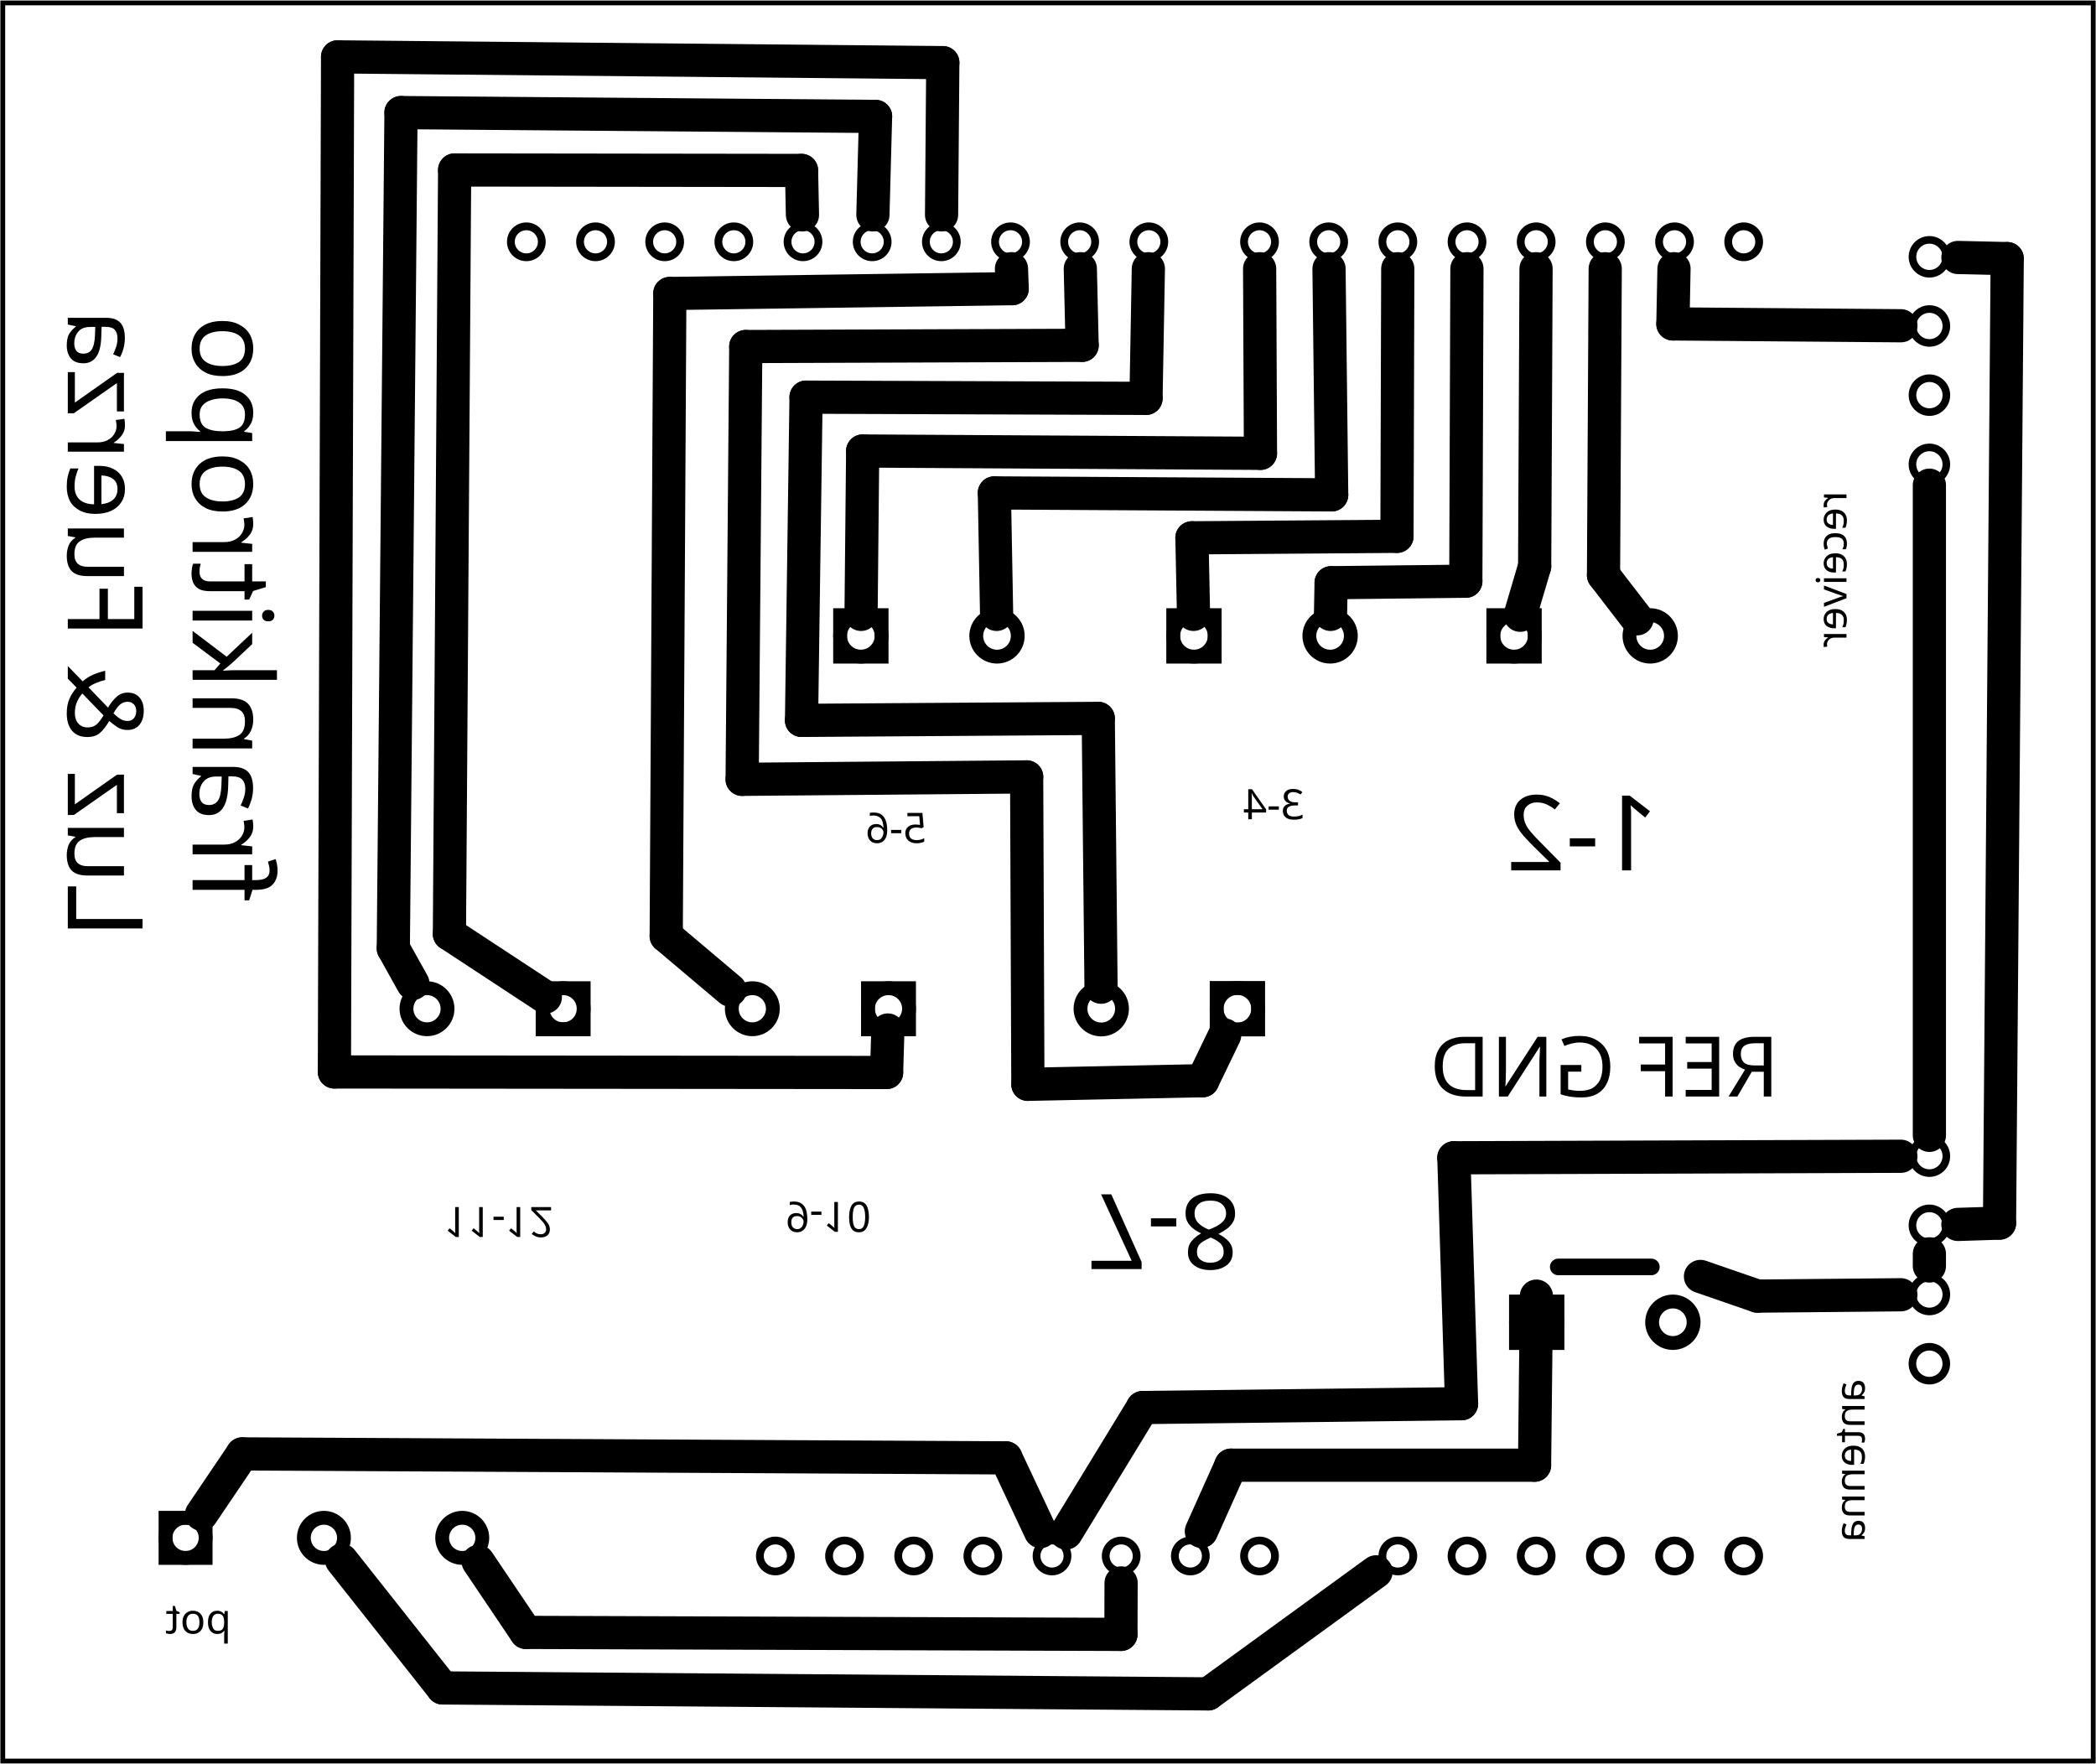
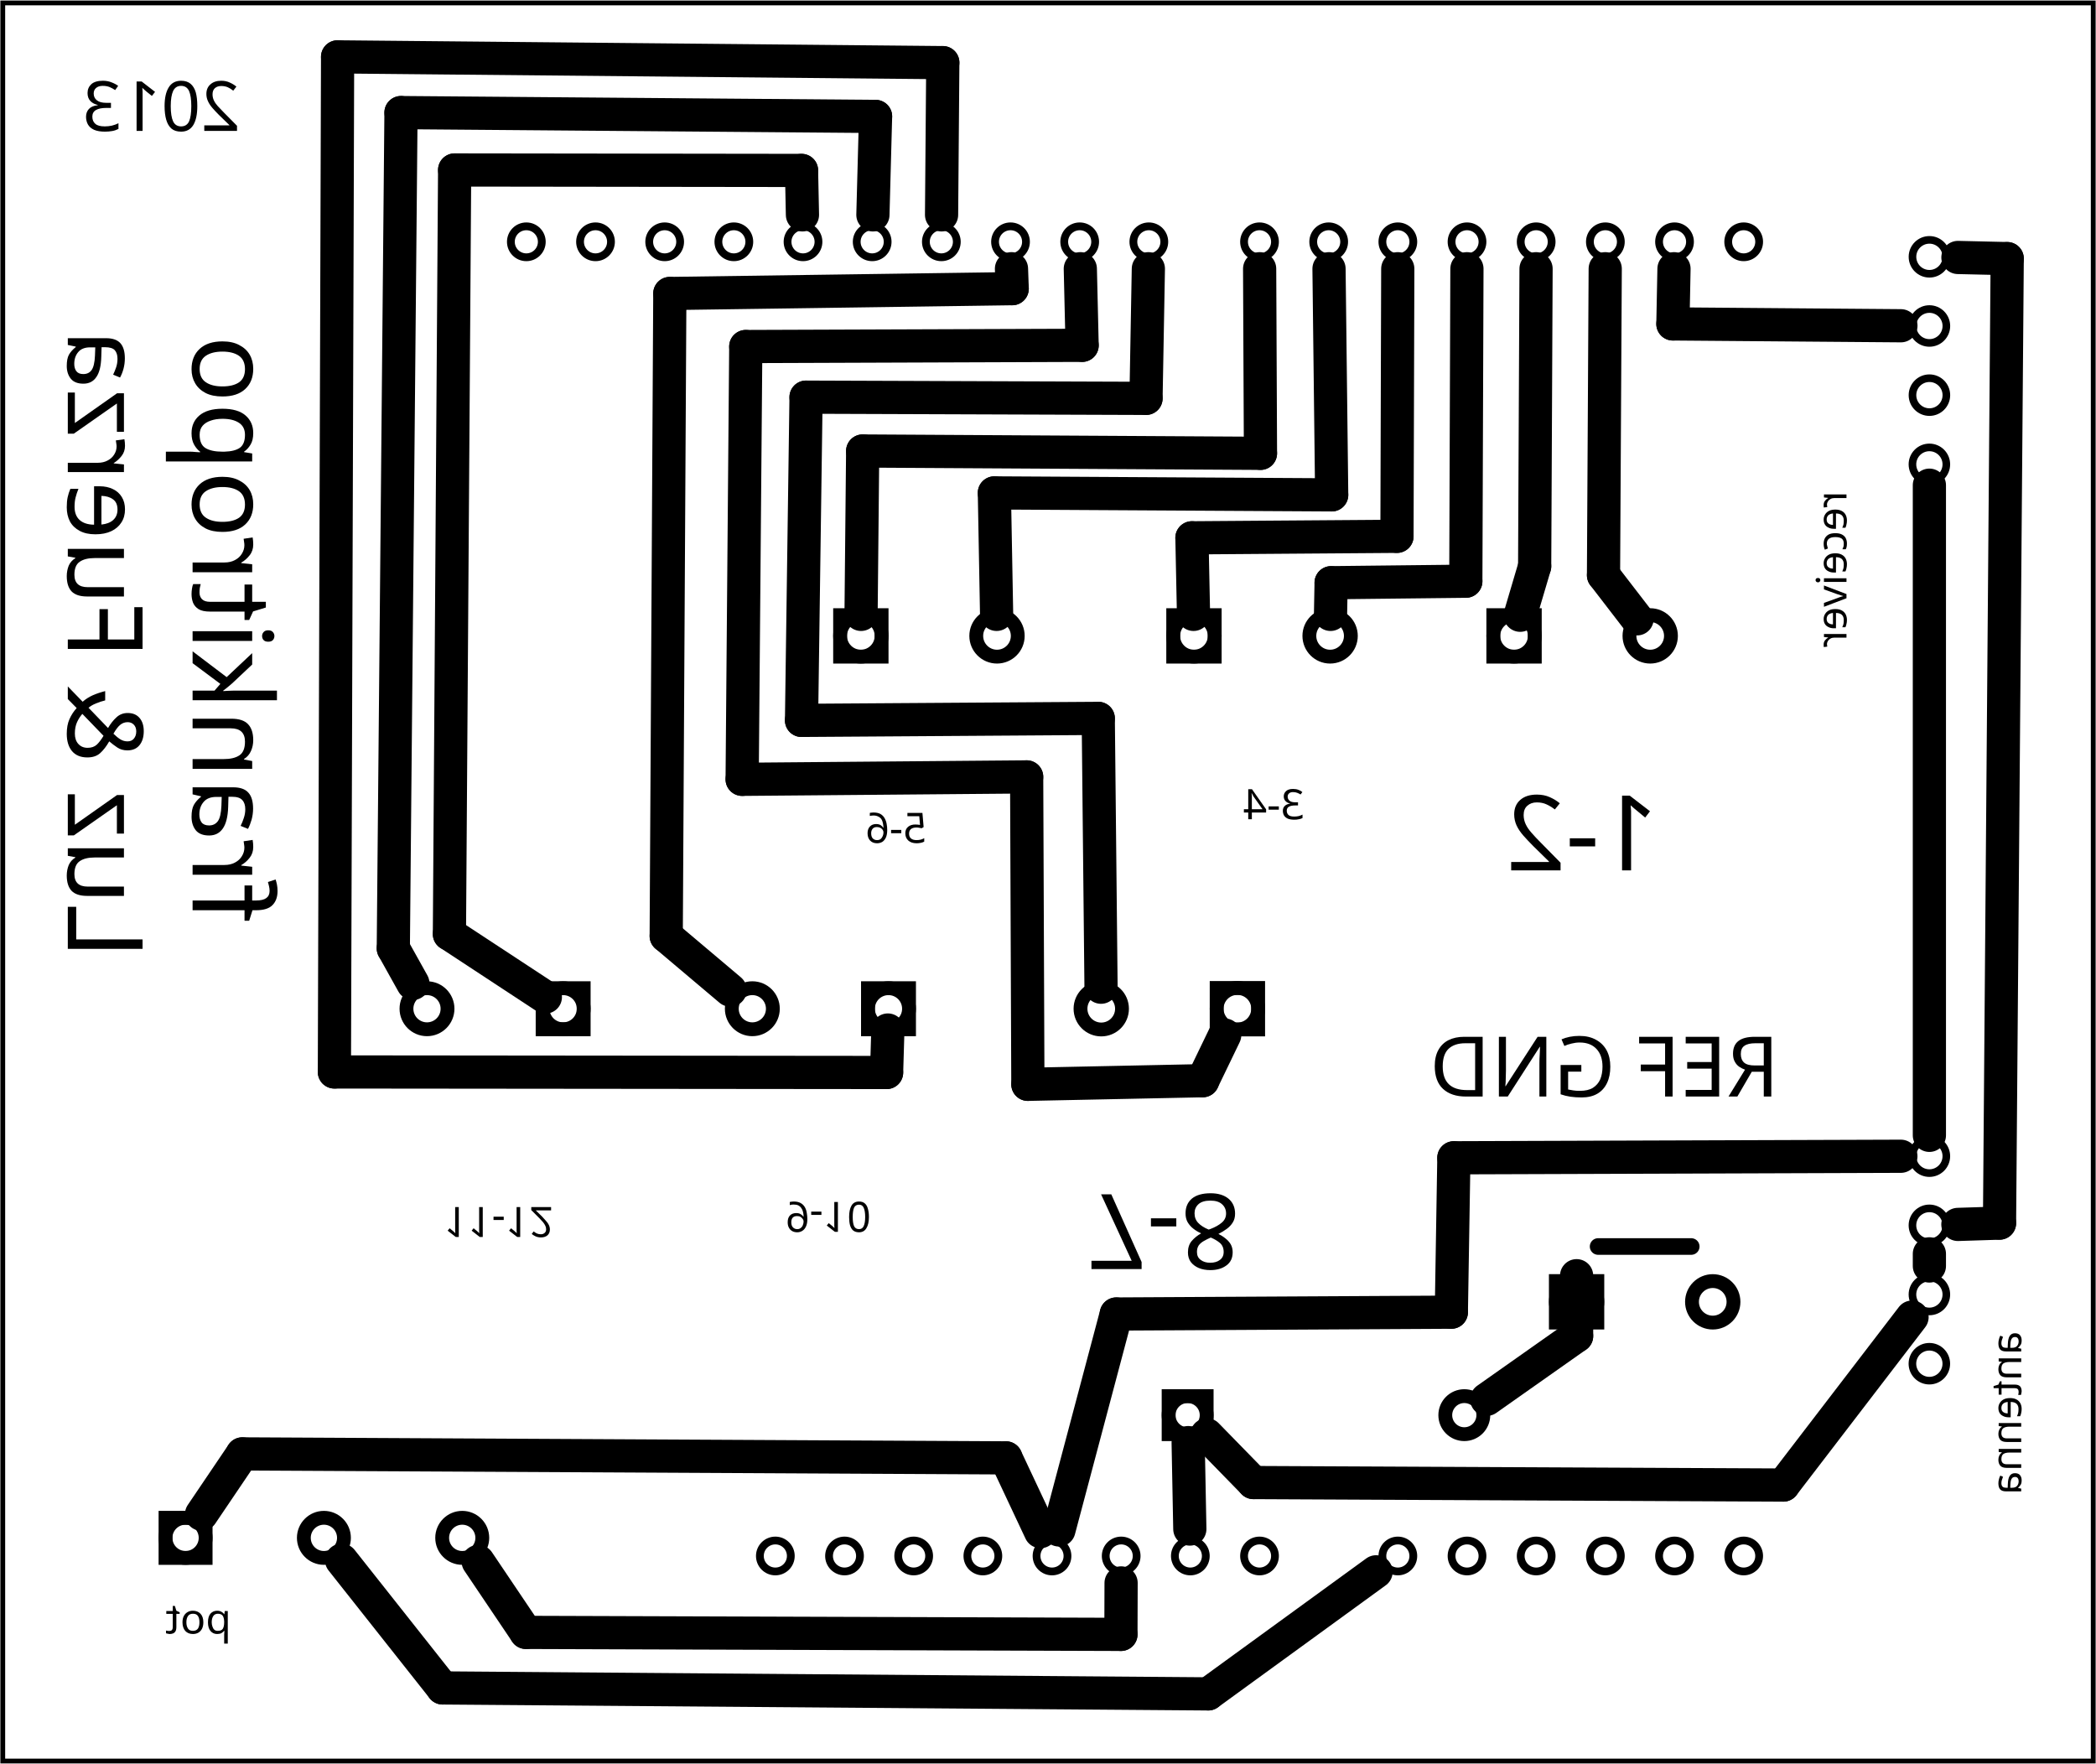
<svg xmlns="http://www.w3.org/2000/svg" width="3.03in" x="0in" version="1.2" y="0in" height="2.55in" viewBox="0 0 218.185 183.588" baseProfile="tiny">
  <g partID="175460">
    <g id="board">
      <rect width="217.609" x="0.288" y="0.288" fill="none" height="183.012" stroke="black" fill-opacity="0.5" id="boardoutline" stroke-width="0.5" />
    </g>
  </g>
  <g partID="94630">
    <g transform="translate(204.805,22.757)">
      <g transform="matrix(0,1,-1,0,0,0)">
        <g transform="matrix(0, -1, 1, 0, 0, 7.92)">
          <g id="copper0">
            <g gorn="0.6.0.0">
              <g gorn="0.6.0.0.0" id="copper1">
                <circle fill="none" cx="3.96" gorn="0.6.0.0.0.0" cy="3.96" stroke="black" r="1.764" id="connector0pin" stroke-width="0.792" />
                <circle fill="none" cx="3.96" gorn="0.6.0.0.0.1" cy="11.16" stroke="black" r="1.764" id="connector1pin" stroke-width="0.792" />
                <circle fill="none" cx="3.96" gorn="0.6.0.0.0.2" cy="18.36" stroke="black" r="1.764" id="connector2pin" stroke-width="0.792" />
                <g transform="matrix(1, 0, 0, 1, -0.00392136, 7.20444)">
                  <g>
                    <g>
                      <circle fill="none" cx="3.96" gorn="0.6.0.0.0.3.0.0" cy="18.36" stroke="black" r="1.764" id="connector4pin" stroke-width="0.792" />
                    </g>
                  </g>
                </g>
                <g transform="matrix(1, 0, 0, 1, -0.00323675, 93.6177)">
                  <g>
                    <g>
                      <circle fill="none" cx="3.96" gorn="0.6.0.0.0.4.0.0" cy="3.96" stroke="black" r="1.764" id="connector5pin" stroke-width="0.792" />
                    </g>
                  </g>
                </g>
                <g transform="matrix(1, 0, 0, 1, -0.00323675, 93.6177)">
                  <g>
                    <g>
                      <circle fill="none" cx="3.96" gorn="0.6.0.0.0.5.0.0" cy="11.16" stroke="black" r="1.764" id="connector6pin" stroke-width="0.792" />
                    </g>
                  </g>
                </g>
                <g transform="matrix(1, 0, 0, 1, -0.00323675, 93.6177)">
                  <g>
                    <g>
                      <circle fill="none" cx="3.96" gorn="0.6.0.0.0.6.0.0" cy="18.36" stroke="black" r="1.764" id="connector7pin" stroke-width="0.792" />
                    </g>
                  </g>
                </g>
                <g transform="matrix(1, 0, 0, 1, -0.00715812, 100.822)">
                  <g>
                    <g>
                      <circle fill="none" cx="3.96" gorn="0.6.0.0.0.7.0.0" cy="18.36" stroke="black" r="1.764" id="connector8pin" stroke-width="0.792" />
                    </g>
                  </g>
                </g>
              </g>
            </g>
          </g>
        </g>
      </g>
    </g>
  </g>
  <g partID="94780">
    <g transform="translate(1.32646,17.9539)">
      <g id="copper0">
        <circle fill="none" cx="151.384" cy="144" stroke="black" id="connector1pad" r="1.61" stroke-width="0.811" />
        <circle fill="none" cx="158.583" cy="144" stroke="black" id="connector2pad" r="1.61" stroke-width="0.811" />
        <circle fill="none" cx="165.786" cy="144" stroke="black" id="connector3pad" r="1.61" stroke-width="0.811" />
        <circle fill="none" cx="172.985" cy="144" stroke="black" id="connector4pad" r="1.61" stroke-width="0.811" />
        <circle fill="none" cx="180.184" cy="144" stroke="black" id="connector5pad" r="1.61" stroke-width="0.811" />
        <circle fill="none" cx="118.263" cy="7.2" stroke="black" id="connector51pad" r="1.61" stroke-width="0.811" />
        <circle fill="none" cx="111.065" cy="7.2" stroke="black" id="connector52pad" r="1.61" stroke-width="0.811" />
        <circle fill="none" cx="103.864" cy="7.2" stroke="black" id="connector53pad" r="1.61" stroke-width="0.811" />
        <circle fill="none" cx="96.664" cy="7.2" stroke="black" id="connector54pad" r="1.61" stroke-width="0.811" />
        <circle fill="none" cx="89.464" cy="7.2" stroke="black" id="connector55pad" r="1.61" stroke-width="0.811" />
        <circle fill="none" cx="82.264" cy="7.2" stroke="black" id="connector56pad" r="1.61" stroke-width="0.811" />
        <circle fill="none" cx="75.064" cy="7.2" stroke="black" id="connector57pad" r="1.61" stroke-width="0.811" />
        <circle fill="none" cx="67.864" cy="7.2" stroke="black" id="connector58pad" r="1.61" stroke-width="0.811" />
        <circle fill="none" cx="60.664" cy="7.2" stroke="black" id="connector59pad" r="1.61" stroke-width="0.811" />
        <circle fill="none" cx="53.463" cy="7.2" stroke="black" id="connector60pad" r="1.61" stroke-width="0.811" />
        <circle fill="none" cx="180.184" cy="7.2" stroke="black" id="connector61pad" r="1.61" stroke-width="0.811" />
        <circle fill="none" cx="172.985" cy="7.2" stroke="black" id="connector62pad" r="1.61" stroke-width="0.811" />
        <circle fill="none" cx="165.786" cy="7.2" stroke="black" id="connector63pad" r="1.61" stroke-width="0.811" />
        <circle fill="none" cx="158.583" cy="7.2" stroke="black" id="connector64pad" r="1.61" stroke-width="0.811" />
        <circle fill="none" cx="151.384" cy="7.2" stroke="black" id="connector65pad" r="1.61" stroke-width="0.811" />
        <circle fill="none" cx="144.184" cy="7.2" stroke="black" id="connector66pad" r="1.61" stroke-width="0.811" />
        <circle fill="none" cx="136.985" cy="7.2" stroke="black" id="connector67pad" r="1.61" stroke-width="0.811" />
        <circle fill="none" cx="129.784" cy="7.2" stroke="black" id="connector68pad" r="1.61" stroke-width="0.811" />
        <circle fill="none" cx="86.584" cy="144" stroke="black" id="connector84pad" r="1.61" stroke-width="0.811" />
        <circle fill="none" cx="79.384" cy="144" stroke="black" id="connector91pin" r="1.61" stroke-width="0.811" />
        <circle fill="none" cx="93.784" cy="144" stroke="black" id="connector85pad" r="1.61" stroke-width="0.811" />
        <circle fill="none" cx="100.985" cy="144" stroke="black" id="connector86pad" r="1.61" stroke-width="0.811" />
        <circle fill="none" cx="108.184" cy="144" stroke="black" id="connector87pad" r="1.61" stroke-width="0.811" />
        <circle fill="none" cx="115.384" cy="144" stroke="black" id="connector88pad" r="1.61" stroke-width="0.811" />
        <circle fill="none" cx="122.583" cy="144" stroke="black" id="connector89pad" r="1.61" stroke-width="0.811" />
        <circle fill="none" cx="129.784" cy="144" stroke="black" id="connector90pad" r="1.61" stroke-width="0.811" />
        <circle fill="none" cx="144.184" cy="144" stroke="black" id="connector0pad" r="1.61" stroke-width="0.811" />
      </g>
    </g>
  </g>
  <g partID="143340">
    <g transform="translate(67.5084,90.588)">
      <g transform="matrix(0,1,-1,0,0,0)">
        <g id="copper0">
          <rect width="4.275" x="12.263" y="6.749" fill="none" height="4.275" stroke="black" id="square" stroke-width="1.44" />
          <circle fill="none" cx="14.4" cy="8.887" stroke="black" id="connector0pin" r="2.137" stroke-width="1.44" />
          <circle fill="none" cx="14.4" cy="23.06" stroke="black" id="connector1pin" r="2.137" stroke-width="1.44" />
        </g>
      </g>
    </g>
  </g>
  <g partID="144930">
    <g transform="translate(101.375,90.5879)">
      <g transform="matrix(0,1,-1,0,0,0)">
        <g id="copper0">
          <rect width="4.275" x="12.263" y="6.749" fill="none" height="4.275" stroke="black" id="square" stroke-width="1.44" />
          <circle fill="none" cx="14.4" cy="8.887" stroke="black" id="connector0pin" r="2.137" stroke-width="1.44" />
          <circle fill="none" cx="14.4" cy="23.06" stroke="black" id="connector1pin" r="2.137" stroke-width="1.44" />
        </g>
      </g>
    </g>
  </g>
  <g partID="145270">
    <g transform="translate(137.696,90.5879)">
      <g transform="matrix(0,1,-1,0,0,0)">
        <g id="copper0">
          <rect width="4.32" x="12.24" y="6.727" fill="none" height="4.32" stroke="black" id="square" stroke-width="1.44" />
          <circle fill="none" cx="14.4" cy="8.887" stroke="black" id="connector0pin" r="2.16" stroke-width="1.44" />
          <circle fill="none" cx="14.4" cy="23.06" stroke="black" id="connector1pin" r="2.16" stroke-width="1.44" />
        </g>
      </g>
    </g>
  </g>
  <g partID="145450">
    <g transform="translate(80.7241,80.5767)">
      <g transform="matrix(0,-1,1,0,0,0)">
        <g id="copper0">
          <rect width="4.32" x="12.24" y="6.727" fill="none" height="4.32" stroke="black" id="square" stroke-width="1.44" />
          <circle fill="none" cx="14.4" cy="8.887" stroke="black" id="connector0pin" r="2.16" stroke-width="1.44" />
          <circle fill="none" cx="14.4" cy="23.06" stroke="black" id="connector1pin" r="2.16" stroke-width="1.44" />
        </g>
      </g>
    </g>
  </g>
  <g partID="145550">
    <g transform="translate(115.399,80.5767)">
      <g transform="matrix(0,-1,1,0,0,0)">
        <g id="copper0">
          <rect width="4.32" x="12.24" y="6.727" fill="none" height="4.32" stroke="black" id="square" stroke-width="1.44" />
          <circle fill="none" cx="14.4" cy="8.887" stroke="black" id="connector0pin" r="2.16" stroke-width="1.44" />
          <circle fill="none" cx="14.4" cy="23.06" stroke="black" id="connector1pin" r="2.16" stroke-width="1.44" />
        </g>
      </g>
    </g>
  </g>
  <g partID="145690">
    <g transform="translate(148.72,80.5767)">
      <g transform="matrix(0,-1,1,0,0,0)">
        <g id="copper0">
          <rect width="4.32" x="12.24" y="6.727" fill="none" height="4.32" stroke="black" id="square" stroke-width="1.44" />
          <circle fill="none" cx="14.4" cy="8.887" stroke="black" id="connector0pin" r="2.16" stroke-width="1.44" />
          <circle fill="none" cx="14.4" cy="23.06" stroke="black" id="connector1pin" r="2.16" stroke-width="1.44" />
        </g>
      </g>
    </g>
  </g>
  <g partID="97870">
    <g transform="translate(14.277,165.107)">
      <g transform="matrix(0,-1,1,0,0,0)">
        <g id="copper0">
          <rect width="4.176" x="2.952" y="2.952" fill="none" height="4.176" stroke="black" id="square" stroke-width="1.44" />
          <circle fill="none" cx="5.04" cy="5.04" stroke="black" id="connector0pin" r="2.088" stroke-width="1.44" />
          <circle fill="none" cx="5.04" cy="19.44" stroke="black" id="connector1pin" r="2.088" stroke-width="1.44" />
          <circle fill="none" cx="5.04" cy="33.84" stroke="black" id="connector2pin" r="2.088" stroke-width="1.44" />
        </g>
      </g>
    </g>
  </g>
  <g partID="141370">
-     <g transform="translate(16.8709,-0.476678)">
+     <g transform="translate(16.8709,1.64722)">
      <g transform="matrix(0,1,-1,0,0,0)">
        <g transform="matrix(-1, 0, 0, 1, 130.83, 0)">
          <g _flipped_="1" id="copper0">
            <text x="65.415" y="9.812" fill="black" font-family="OCRA" text-anchor="middle" id="label" xml:space="preserve" stroke-width="0" font-size="10.902">Luz &amp; Fuerza</text>
          </g>
        </g>
      </g>
    </g>
  </g>
  <g partID="141390">
-     <g transform="translate(30.4506,-0.234118)">
+     <g transform="translate(30.4506,1.88978)">
      <g transform="matrix(0,1,-1,0,0,0)">
        <g transform="matrix(-1, 0, 0, 1, 127.123, 0)">
          <g _flipped_="1" id="copper0">
            <text x="63.562" y="10.401" fill="black" font-family="OCRA" text-anchor="middle" id="label" xml:space="preserve" stroke-width="0" font-size="11.557">frankitropo</text>
          </g>
        </g>
      </g>
    </g>
  </g>
  <g partID="348360">
    <g transform="translate(136.494,106.277)">
      <g transform="matrix(1,0,0,1,0,0)">
        <g transform="matrix(-1, 0, 0, 1, 61.0539, 0)">
          <g _flipped_="1" id="copper0">
            <text x="30.527" y="7.85" fill="black" font-family="OCRA" text-anchor="middle" id="label" xml:space="preserve" stroke-width="0" font-size="8.722">REF GND</text>
          </g>
        </g>
      </g>
    </g>
  </g>
  <g partID="142220">
    <g transform="translate(14.0962,166.107)">
      <g transform="matrix(-1, 0, 0, 1, 13.083, 0)">
        <g _flipped_="1" id="copper0">
          <text x="6.541" y="3.925" fill="black" font-family="OCRA" text-anchor="middle" id="label" xml:space="preserve" stroke-width="0" font-size="4.361">pot</text>
        </g>
      </g>
    </g>
  </g>
  <g partID="142200">
-     <g transform="translate(190.177,167.291)">
+     <g transform="translate(206.477,162.336)">
      <g transform="matrix(0,-1,1,0,0,0)">
        <g transform="matrix(-1, 0, 0, 1, 30.527, 0)">
          <g _flipped_="1" id="copper0">
            <text x="15.264" y="3.925" fill="black" font-family="OCRA" text-anchor="middle" id="label" xml:space="preserve" stroke-width="0" font-size="4.361">antenna</text>
          </g>
        </g>
      </g>
    </g>
  </g>
  <g partID="142180">
    <g transform="translate(188.289,76.6853)">
      <g transform="matrix(0,-1,1,0,0,0)">
        <g transform="matrix(-1, 0, 0, 1, 34.888, 0)">
          <g _flipped_="1" id="copper0">
            <text x="17.444" y="3.925" fill="black" font-family="OCRA" text-anchor="middle" id="label" xml:space="preserve" stroke-width="0" font-size="4.361">receiver</text>
          </g>
        </g>
      </g>
    </g>
  </g>
  <g partID="142130">
    <g transform="translate(62.8036,129.559)">
      <g transform="matrix(-1,0,0,-1,0,0)">
        <g transform="matrix(-1, 0, 0, 1, 21.805, 0)">
          <g _flipped_="1" id="copper0">
            <text x="10.902" y="3.925" fill="black" font-family="OCRA" text-anchor="middle" id="label" xml:space="preserve" stroke-width="0" font-size="4.361">11-12</text>
          </g>
        </g>
      </g>
    </g>
  </g>
  <g partID="142110">
    <g transform="translate(94.9427,129.025)">
      <g transform="matrix(-1,0,0,-1,0,0)">
        <g transform="matrix(-1, 0, 0, 1, 17.444, 0)">
          <g _flipped_="1" id="copper0">
            <text x="8.722" y="3.925" fill="black" font-family="OCRA" text-anchor="middle" id="label" xml:space="preserve" stroke-width="0" font-size="4.361">9-10</text>
          </g>
        </g>
      </g>
    </g>
  </g>
  <g partID="142090">
    <g transform="translate(137.477,134.118)">
      <g transform="matrix(-1,0,0,-1,0,0)">
        <g transform="matrix(-1, 0, 0, 1, 32.7074, 0)">
          <g _flipped_="1" id="copper0">
            <text x="16.354" y="9.812" fill="black" font-family="OCRA" text-anchor="middle" id="label" xml:space="preserve" stroke-width="0" font-size="10.902">7-8</text>
          </g>
        </g>
      </g>
    </g>
  </g>
  <g partID="142070">
    <g transform="translate(86.75,83.7943)">
      <g transform="matrix(-1, 0, 0, 1, 13.083, 0)">
        <g _flipped_="1" id="copper0">
          <text x="6.541" y="3.925" fill="black" font-family="OCRA" text-anchor="middle" id="label" xml:space="preserve" stroke-width="0" font-size="4.361">5-6</text>
        </g>
      </g>
    </g>
  </g>
  <g partID="142050">
    <g transform="translate(126.05,81.3427)">
      <g transform="matrix(-1, 0, 0, 1, 13.083, 0)">
        <g _flipped_="1" id="copper0">
          <text x="6.541" y="3.925" fill="black" font-family="OCRA" text-anchor="middle" id="label" xml:space="preserve" stroke-width="0" font-size="4.361">3-4</text>
        </g>
      </g>
    </g>
  </g>
  <g partID="325100">
    <g transform="translate(148.382,80.7747)">
      <g transform="matrix(-1, 0, 0, 1, 32.7074, 0)">
        <g _flipped_="1" id="copper0">
          <text x="16.354" y="9.812" fill="black" font-family="OCRA" text-anchor="middle" id="label" xml:space="preserve" stroke-width="0" font-size="10.902">1-2</text>
        </g>
      </g>
    </g>
  </g>
-   <g partID="345900">
-     <g transform="translate(151.079,152.024)">
+   <g partID="348420">
+     <g transform="translate(155.128,150.39)">
+       <g transform="matrix(-1,0,0,-1,0,0)">
+         <g flipped="1" id="copper0">
+           <g transform="matrix(-1, 0, 0, 1, 34.2, 0)">
+             <g>
+               <g>
+                 <rect width="3.96" x="0.72" y="1.116" fill="none" height="3.96" stroke="black" stroke-width="1.44" />
+                 <circle fill="none" cx="2.7" cy="3.096" stroke="black" r="1.98" id="connector0pin" stroke-width="1.44" />
+                 <circle fill="none" cx="31.5" cy="3.096" stroke="black" r="1.98" id="connector1pin" stroke-width="1.44" />
+               </g>
+             </g>
+           </g>
+         </g>
+       </g>
+     </g>
+   </g>
+   <g partID="349600">
+     <g transform="translate(155.23,149.899)">
      <g transform="matrix(0,-1,1,0,0,0)">
        <g id="copper0">
          <rect width="4.32" x="12.24" y="6.727" fill="none" height="4.32" stroke="black" id="square" stroke-width="1.44" />
          <circle fill="none" cx="14.4" cy="8.887" stroke="black" id="connector0pin" r="2.16" stroke-width="1.44" />
          <circle fill="none" cx="14.4" cy="23.06" stroke="black" id="connector1pin" r="2.16" stroke-width="1.44" />
        </g>
      </g>
    </g>
  </g>
+   <g partID="352170">
+     <g transform="translate(2.37899,7.13242)">
+       <g transform="matrix(-1, 0, 0, 1, 28.8, 0)">
+         <g _flipped_="1" id="copper0">
+           <text x="14.4" y="6.48" fill="black" font-family="OCRA" text-anchor="middle" id="label" xml:space="preserve" stroke-width="0" font-size="7.2">2013</text>
+         </g>
+       </g>
+     </g>
+   </g>
  <g partID="284600">
    <line stroke="black" stroke-linecap="round" y1="27.958" x1="167.097" y2="59.862" stroke-width="3.456" x2="166.919" />
  </g>
  <g partID="284590">
    <line stroke="black" stroke-linecap="round" y1="59.862" x1="166.919" y2="64.401" stroke-width="3.456" x2="170.413" />
  </g>
  <g partID="285970">
    <line stroke="black" stroke-linecap="round" y1="74.765" x1="114.325" y2="102.748" stroke-width="3.456" x2="114.613" />
  </g>
  <g partID="285920">
    <line stroke="black" stroke-linecap="round" y1="41.326" x1="83.906" y2="74.972" stroke-width="3.456" x2="83.436" />
  </g>
  <g partID="285630">
    <line stroke="black" stroke-linecap="round" y1="74.972" x1="83.436" y2="74.765" stroke-width="3.456" x2="114.325" />
  </g>
  <g partID="285450">
    <line stroke="black" stroke-linecap="round" y1="27.958" x1="119.539" y2="41.452" stroke-width="3.456" x2="119.295" />
  </g>
  <g partID="285440">
    <line stroke="black" stroke-linecap="round" y1="41.452" x1="119.295" y2="41.326" stroke-width="3.456" x2="83.906" />
  </g>
  <g partID="285370">
    <line stroke="black" stroke-linecap="round" y1="46.931" x1="89.801" y2="63.937" stroke-width="3.456" x2="89.633" />
  </g>
  <g partID="285320">
    <line stroke="black" stroke-linecap="round" y1="27.958" x1="131.123" y2="47.172" stroke-width="3.456" x2="131.21" />
  </g>
  <g partID="285310">
    <line stroke="black" stroke-linecap="round" y1="47.172" x1="131.21" y2="46.931" stroke-width="3.456" x2="89.801" />
  </g>
  <g partID="285240">
    <line stroke="black" stroke-linecap="round" y1="51.293" x1="103.511" y2="51.496" stroke-width="3.456" x2="138.623" />
  </g>
  <g partID="285190">
    <line stroke="black" stroke-linecap="round" y1="51.496" x1="138.623" y2="27.958" stroke-width="3.456" x2="138.345" />
  </g>
  <g partID="285150">
    <line stroke="black" stroke-linecap="round" y1="63.937" x1="103.743" y2="51.293" stroke-width="3.456" x2="103.511" />
  </g>
  <g partID="285100">
    <line stroke="black" stroke-linecap="round" y1="55.968" x1="124.076" y2="55.812" stroke-width="3.456" x2="145.419" />
  </g>
  <g partID="285050">
    <line stroke="black" stroke-linecap="round" y1="55.812" x1="145.419" y2="27.958" stroke-width="3.456" x2="145.502" />
  </g>
  <g partID="285010">
    <line stroke="black" stroke-linecap="round" y1="63.937" x1="124.24" y2="55.967" stroke-width="3.456" x2="124.076" />
  </g>
  <g partID="284960">
    <line stroke="black" stroke-linecap="round" y1="60.641" x1="138.564" y2="63.937" stroke-width="3.456" x2="138.502" />
  </g>
  <g partID="284910">
    <line stroke="black" stroke-linecap="round" y1="27.958" x1="152.701" y2="60.485" stroke-width="3.456" x2="152.586" />
  </g>
  <g partID="284900">
    <line stroke="black" stroke-linecap="round" y1="60.485" x1="152.586" y2="60.641" stroke-width="3.456" x2="138.564" />
  </g>
  <g partID="284830">
    <line stroke="black" stroke-linecap="round" y1="58.927" x1="159.752" y2="27.958" stroke-width="3.456" x2="159.897" />
  </g>
  <g partID="284790">
    <line stroke="black" stroke-linecap="round" y1="64.028" x1="158.243" y2="58.927" stroke-width="3.456" x2="159.752" />
  </g>
  <g partID="287130">
    <line stroke="black" stroke-linecap="round" y1="11.703" x1="41.742" y2="98.703" stroke-width="3.456" x2="40.942" />
  </g>
  <g partID="287000">
    <line stroke="black" stroke-linecap="round" y1="98.703" x1="40.942" y2="102.353" stroke-width="3.456" x2="42.978" />
  </g>
  <g partID="286900">
    <line stroke="black" stroke-linecap="round" y1="97.211" x1="46.783" y2="103.771" stroke-width="3.456" x2="56.769" />
  </g>
  <g partID="286850">
    <line stroke="black" stroke-linecap="round" y1="17.678" x1="47.326" y2="97.211" stroke-width="3.456" x2="46.783" />
  </g>
  <g partID="286800">
    <line stroke="black" stroke-linecap="round" y1="17.725" x1="83.436" y2="17.678" stroke-width="3.456" x2="47.326" />
  </g>
  <g partID="286680">
    <line stroke="black" stroke-linecap="round" y1="111.569" x1="34.809" y2="111.625" stroke-width="3.456" x2="92.291" />
  </g>
  <g partID="286630">
    <line stroke="black" stroke-linecap="round" y1="111.625" x1="92.291" y2="107.204" stroke-width="3.456" x2="92.422" />
  </g>
  <g partID="286580">
    <line stroke="black" stroke-linecap="round" y1="6.503" x1="98.142" y2="5.903" stroke-width="3.456" x2="35.142" />
  </g>
  <g partID="286530">
    <line stroke="black" stroke-linecap="round" y1="97.42" x1="69.35" y2="103.042" stroke-width="3.456" x2="76.009" />
  </g>
  <g partID="286480">
    <line stroke="black" stroke-linecap="round" y1="30.534" x1="69.726" y2="97.42" stroke-width="3.456" x2="69.35" />
  </g>
  <g partID="286380">
    <line stroke="black" stroke-linecap="round" y1="27.956" x1="105.291" y2="30.032" stroke-width="3.456" x2="105.365" />
  </g>
  <g partID="286370">
    <line stroke="black" stroke-linecap="round" y1="30.032" x1="105.365" y2="30.534" stroke-width="3.456" x2="69.726" />
  </g>
  <g partID="286300">
    <line stroke="black" stroke-linecap="round" y1="112.479" x1="125.193" y2="107.726" stroke-width="3.456" x2="127.487" />
  </g>
  <g partID="286250">
    <line stroke="black" stroke-linecap="round" y1="112.856" x1="106.997" y2="112.479" stroke-width="3.456" x2="125.193" />
  </g>
  <g partID="286200">
    <line stroke="black" stroke-linecap="round" y1="80.856" x1="106.871" y2="112.856" stroke-width="3.456" x2="106.997" />
  </g>
  <g partID="286150">
    <line stroke="black" stroke-linecap="round" y1="81.107" x1="77.255" y2="80.856" stroke-width="3.456" x2="106.871" />
  </g>
  <g partID="286100">
    <line stroke="black" stroke-linecap="round" y1="36.056" x1="77.632" y2="81.107" stroke-width="3.456" x2="77.255" />
  </g>
  <g partID="286050">
    <line stroke="black" stroke-linecap="round" y1="27.957" x1="112.457" y2="35.93" stroke-width="3.456" x2="112.644" />
  </g>
  <g partID="286040">
    <line stroke="black" stroke-linecap="round" y1="35.93" x1="112.644" y2="36.056" stroke-width="3.456" x2="77.632" />
  </g>
  <g partID="285850">
    <line stroke="black" stroke-linecap="round" y1="22.351" x1="90.866" y2="12.103" stroke-width="3.456" x2="91.142" />
  </g>
  <g partID="285840">
    <line stroke="black" stroke-linecap="round" y1="12.103" x1="91.142" y2="11.703" stroke-width="3.456" x2="41.742" />
  </g>
  <g partID="285700">
    <line stroke="black" stroke-linecap="round" y1="22.35" x1="83.532" y2="17.725" stroke-width="3.456" x2="83.436" />
  </g>
  <g partID="285580">
    <line stroke="black" stroke-linecap="round" y1="22.35" x1="98.013" y2="6.503" stroke-width="3.456" x2="98.142" />
  </g>
  <g partID="285570">
    <line stroke="black" stroke-linecap="round" y1="5.903" x1="35.142" y2="111.569" stroke-width="3.456" x2="34.809" />
  </g>
  <g partID="288670">
    <line stroke="black" stroke-linecap="round" y1="130.503" x1="200.841" y2="131.767" stroke-width="3.456" x2="200.841" />
  </g>
+   <g partID="345090">
+     <line stroke="black" stroke-linecap="round" y1="176.309" x1="125.768" y2="163.603" stroke-width="3.456" x2="143.242" />
+   </g>
+   <g partID="345120">
+     <line stroke="black" stroke-linecap="round" y1="175.69" x1="46.077" y2="176.309" stroke-width="3.456" x2="125.768" />
+   </g>
  <g partID="345070">
    <line stroke="black" stroke-linecap="round" y1="162.394" x1="35.559" y2="175.69" stroke-width="3.456" x2="46.077" />
  </g>
-   <g partID="345120">
-     <line stroke="black" stroke-linecap="round" y1="175.69" x1="46.077" y2="176.309" stroke-width="3.456" x2="125.768" />
-   </g>
-   <g partID="345090">
-     <line stroke="black" stroke-linecap="round" y1="176.309" x1="125.768" y2="163.603" stroke-width="3.456" x2="143.242" />
-   </g>
  <g partID="345170">
    <line stroke="black" stroke-linecap="round" y1="170.116" x1="116.684" y2="164.758" stroke-width="3.456" x2="116.701" />
  </g>
  <g partID="345790">
    <line stroke="black" stroke-linecap="round" y1="169.909" x1="54.748" y2="170.116" stroke-width="3.456" x2="116.684" />
  </g>
  <g partID="345180">
    <line stroke="black" stroke-linecap="round" y1="162.528" x1="49.775" y2="169.909" stroke-width="3.456" x2="54.748" />
  </g>
+   <g partID="345740">
+     <line stroke="black" stroke-linecap="round" y1="151.328" x1="25.226" y2="151.741" stroke-width="3.456" x2="104.71" />
+   </g>
  <g partID="345710">
    <line stroke="black" stroke-linecap="round" y1="151.741" x1="104.71" y2="159.416" stroke-width="3.456" x2="108.317" />
  </g>
  <g partID="345250">
    <line stroke="black" stroke-linecap="round" y1="157.608" x1="20.98" y2="151.328" stroke-width="3.456" x2="25.226" />
  </g>
-   <g partID="345740">
-     <line stroke="black" stroke-linecap="round" y1="151.328" x1="25.226" y2="151.741" stroke-width="3.456" x2="104.71" />
-   </g>
  <g partID="345370">
    <line stroke="black" stroke-linecap="round" y1="50.489" x1="200.841" y2="118.167" stroke-width="3.456" x2="200.841" />
  </g>
+   <g partID="348170">
+     <line stroke="black" stroke-linecap="round" y1="136.576" x1="151.079" y2="136.766" stroke-width="3.456" x2="116.2" />
+   </g>
  <g partID="348150">
-     <line stroke="black" stroke-linecap="round" y1="146.503" x1="118.942" y2="159.56" stroke-width="3.456" x2="110.972" />
-   </g>
-   <g partID="348170">
-     <line stroke="black" stroke-linecap="round" y1="146.103" x1="152.142" y2="146.503" stroke-width="3.456" x2="118.942" />
-   </g>
-   <g partID="347500">
-     <line stroke="black" stroke-linecap="round" y1="120.503" x1="151.342" y2="146.103" stroke-width="3.456" x2="152.142" />
+     <line stroke="black" stroke-linecap="round" y1="136.766" x1="116.2" y2="159.243" stroke-width="3.456" x2="110.23" />
  </g>
  <g partID="347480">
    <line stroke="black" stroke-linecap="round" y1="120.345" x1="197.873" y2="120.503" stroke-width="3.456" x2="151.342" />
  </g>
-   <g partID="347930">
-     <line stroke="black" stroke-linecap="round" y1="152.503" x1="128.142" y2="159.394" stroke-width="3.456" x2="125.056" />
-   </g>
-   <g partID="347530">
-     <line stroke="black" stroke-linecap="round" y1="134.904" x1="159.933" y2="152.503" stroke-width="3.456" x2="159.742" />
-   </g>
-   <g partID="347790">
-     <line stroke="black" stroke-linecap="round" y1="152.503" x1="159.742" y2="152.503" stroke-width="3.456" x2="128.142" />
-   </g>
-   <g partID="347630">
-     <line stroke="black" stroke-linecap="round" y1="131.864" x1="162.206" y2="131.864" stroke-width="1.728" x2="171.899" />
-   </g>
-   <g partID="347980">
-     <line stroke="black" stroke-linecap="round" y1="134.903" x1="182.942" y2="134.763" stroke-width="3.456" x2="197.873" />
-   </g>
-   <g partID="347710">
-     <line stroke="black" stroke-linecap="round" y1="132.856" x1="177.013" y2="134.903" stroke-width="3.456" x2="182.942" />
+   <g partID="347500">
+     <line stroke="black" stroke-linecap="round" y1="120.503" x1="151.342" y2="136.576" stroke-width="3.456" x2="151.079" />
+   </g>
+   <g partID="348270">
+     <line stroke="black" stroke-linecap="round" y1="26.903" x1="208.942" y2="127.303" stroke-width="3.456" x2="208.142" />
+   </g>
+   <g partID="347870">
+     <line stroke="black" stroke-linecap="round" y1="26.785" x1="203.812" y2="26.903" stroke-width="3.456" x2="208.942" />
  </g>
  <g partID="348200">
    <line stroke="black" stroke-linecap="round" y1="127.303" x1="208.142" y2="127.44" stroke-width="3.456" x2="203.808" />
  </g>
-   <g partID="348270">
-     <line stroke="black" stroke-linecap="round" y1="26.903" x1="208.942" y2="127.303" stroke-width="3.456" x2="208.142" />
-   </g>
-   <g partID="347870">
-     <line stroke="black" stroke-linecap="round" y1="26.785" x1="203.812" y2="26.903" stroke-width="3.456" x2="208.942" />
+   <g partID="348330">
+     <line stroke="black" stroke-linecap="round" y1="33.703" x1="174.142" y2="33.893" stroke-width="3.456" x2="197.877" />
  </g>
  <g partID="348310">
    <line stroke="black" stroke-linecap="round" y1="27.958" x1="174.256" y2="33.703" stroke-width="3.456" x2="174.142" />
  </g>
-   <g partID="348330">
-     <line stroke="black" stroke-linecap="round" y1="33.703" x1="174.142" y2="33.893" stroke-width="3.456" x2="197.877" />
+   <g partID="351810">
+     <line stroke="black" stroke-linecap="round" y1="150.153" x1="123.683" y2="159.15" stroke-width="3.456" x2="123.856" />
+   </g>
+   <g partID="352010">
+     <line stroke="black" stroke-linecap="round" y1="139.054" x1="164.119" y2="145.646" stroke-width="3.456" x2="154.765" />
+   </g>
+   <g partID="351910">
+     <line stroke="black" stroke-linecap="round" y1="132.779" x1="164.118" y2="139.054" stroke-width="3.456" x2="164.119" />
+   </g>
+   <g partID="352060">
+     <line stroke="black" stroke-linecap="round" y1="154.31" x1="130.476" y2="149.341" stroke-width="3.456" x2="125.625" />
+   </g>
+   <g partID="352090">
+     <line stroke="black" stroke-linecap="round" y1="154.571" x1="185.635" y2="154.31" stroke-width="3.456" x2="130.476" />
+   </g>
+   <g partID="351970">
+     <line stroke="black" stroke-linecap="round" y1="137.09" x1="199.036" y2="154.571" stroke-width="3.456" x2="185.635" />
+   </g>
+   <g partID="352120">
+     <line stroke="black" stroke-linecap="round" y1="129.739" x1="166.357" y2="129.739" stroke-width="1.728" x2="176.05" />
  </g>
</svg>
